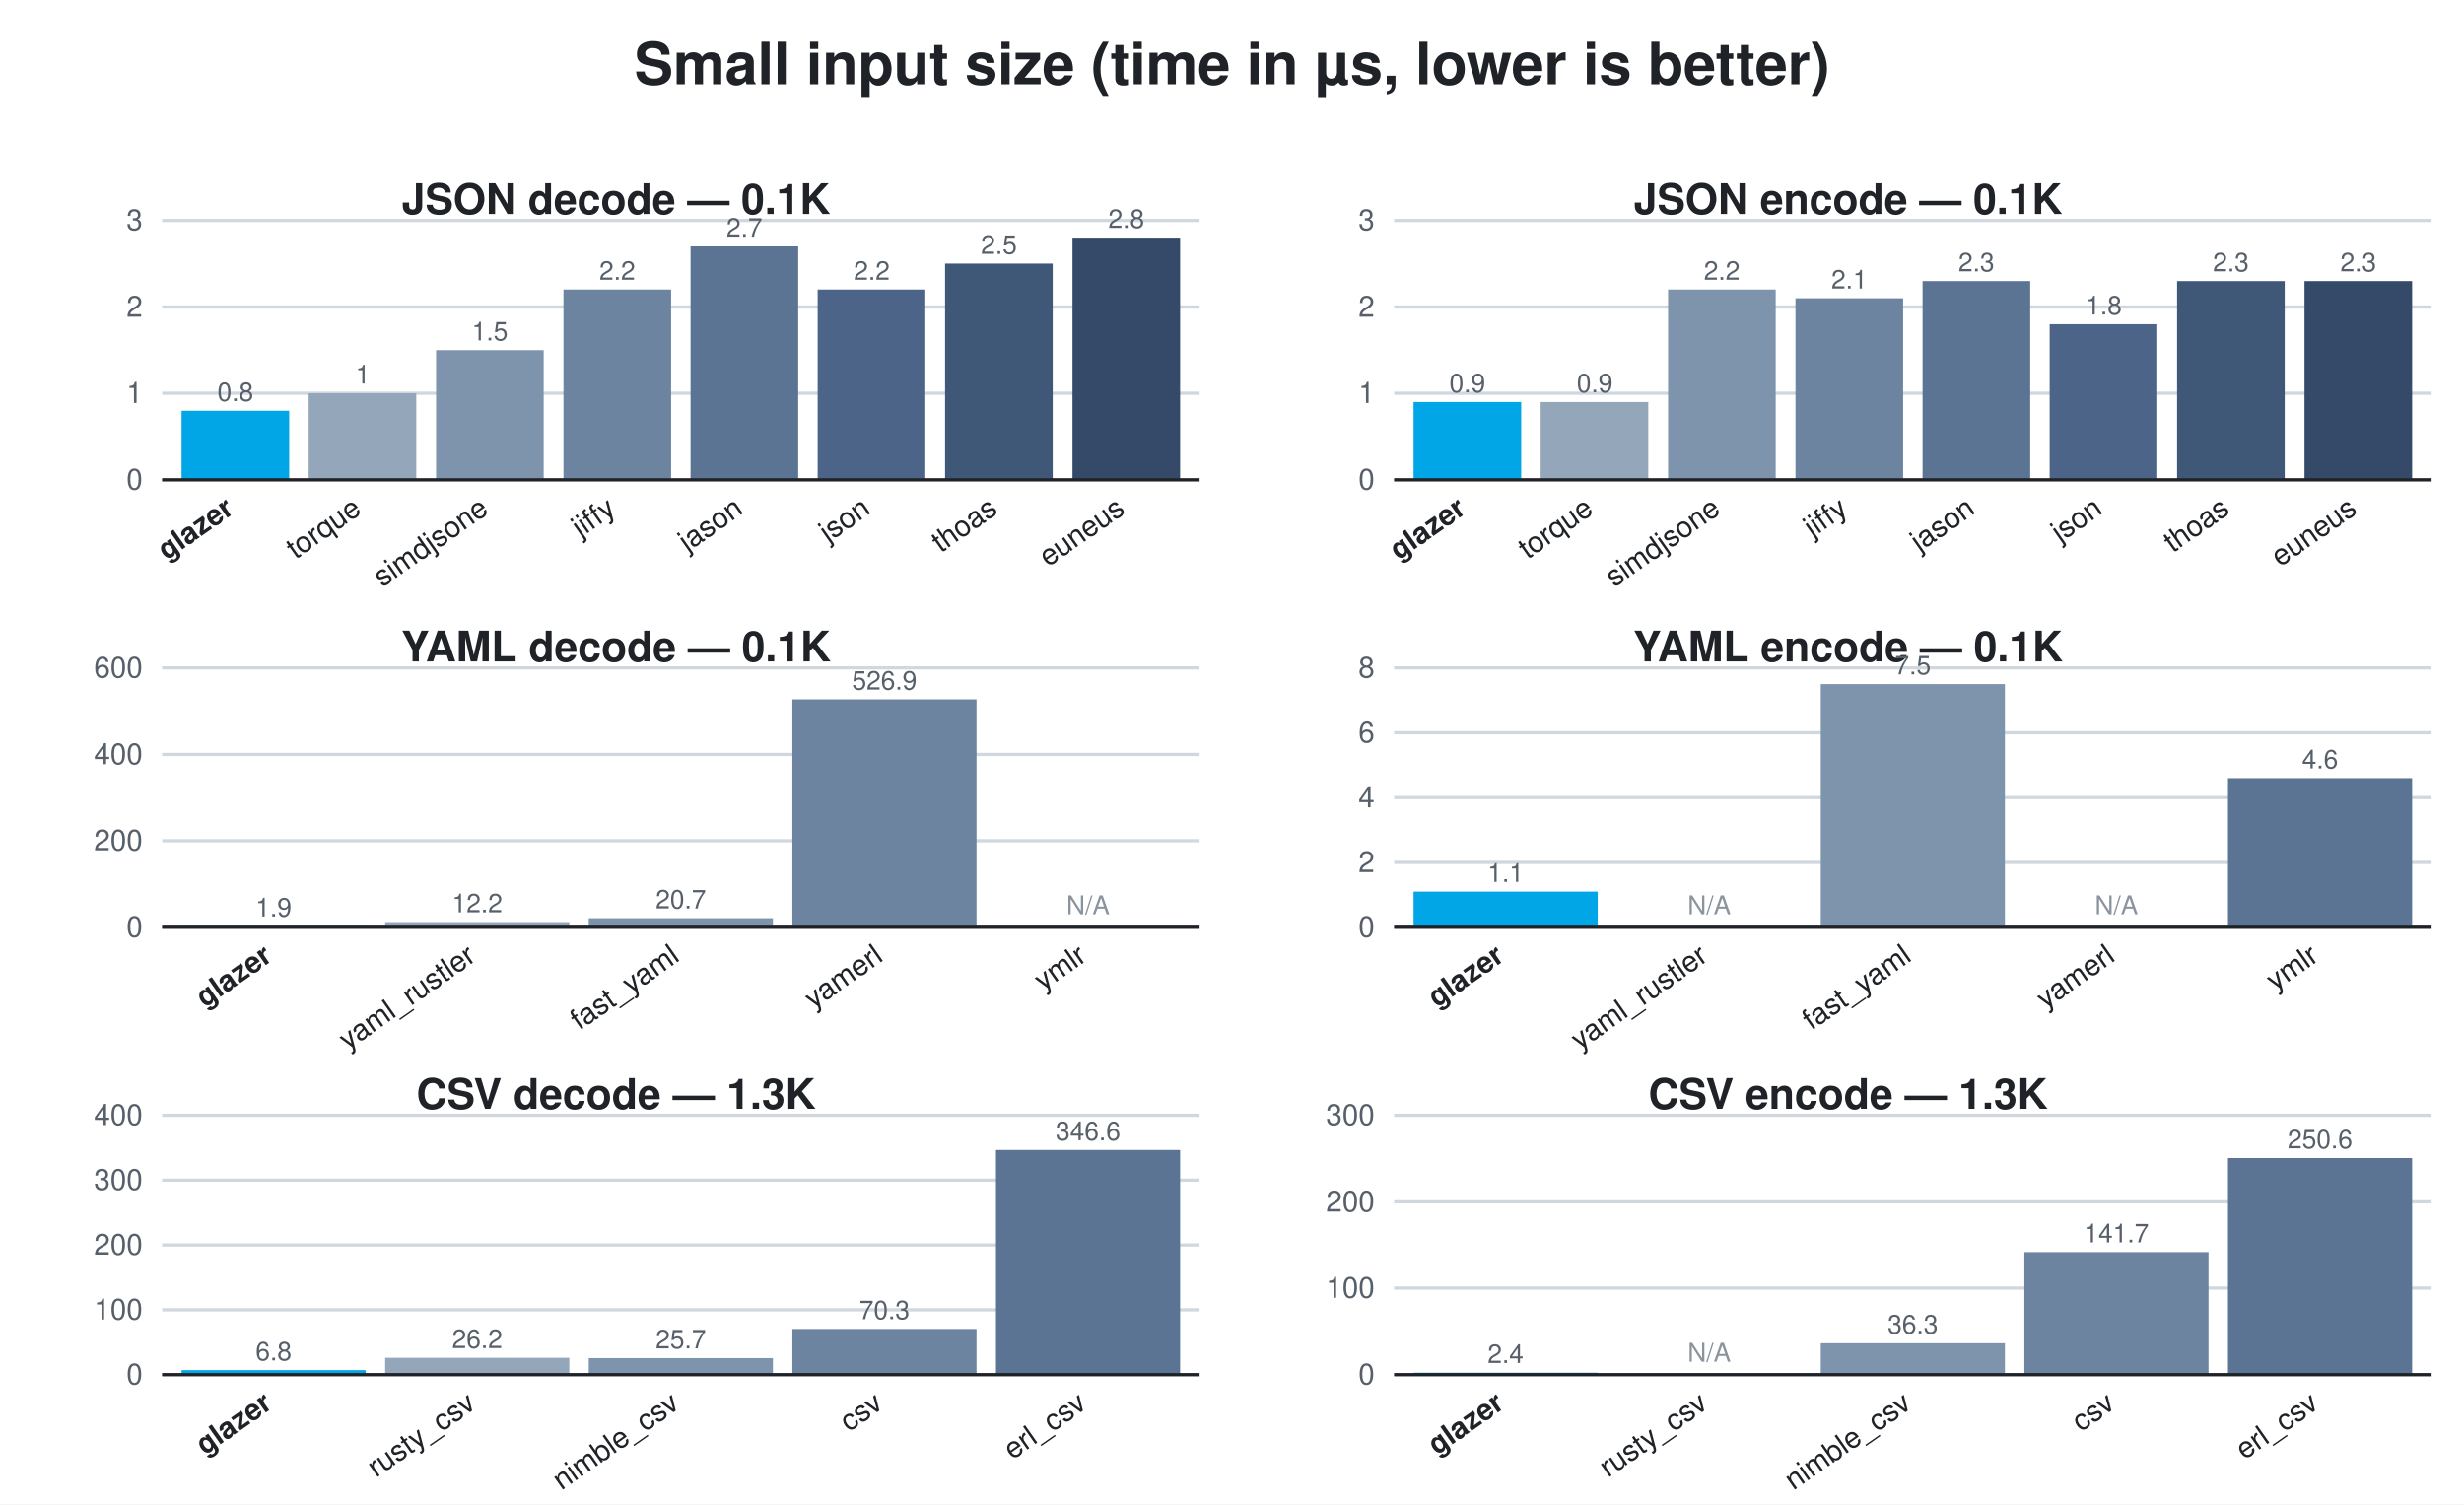
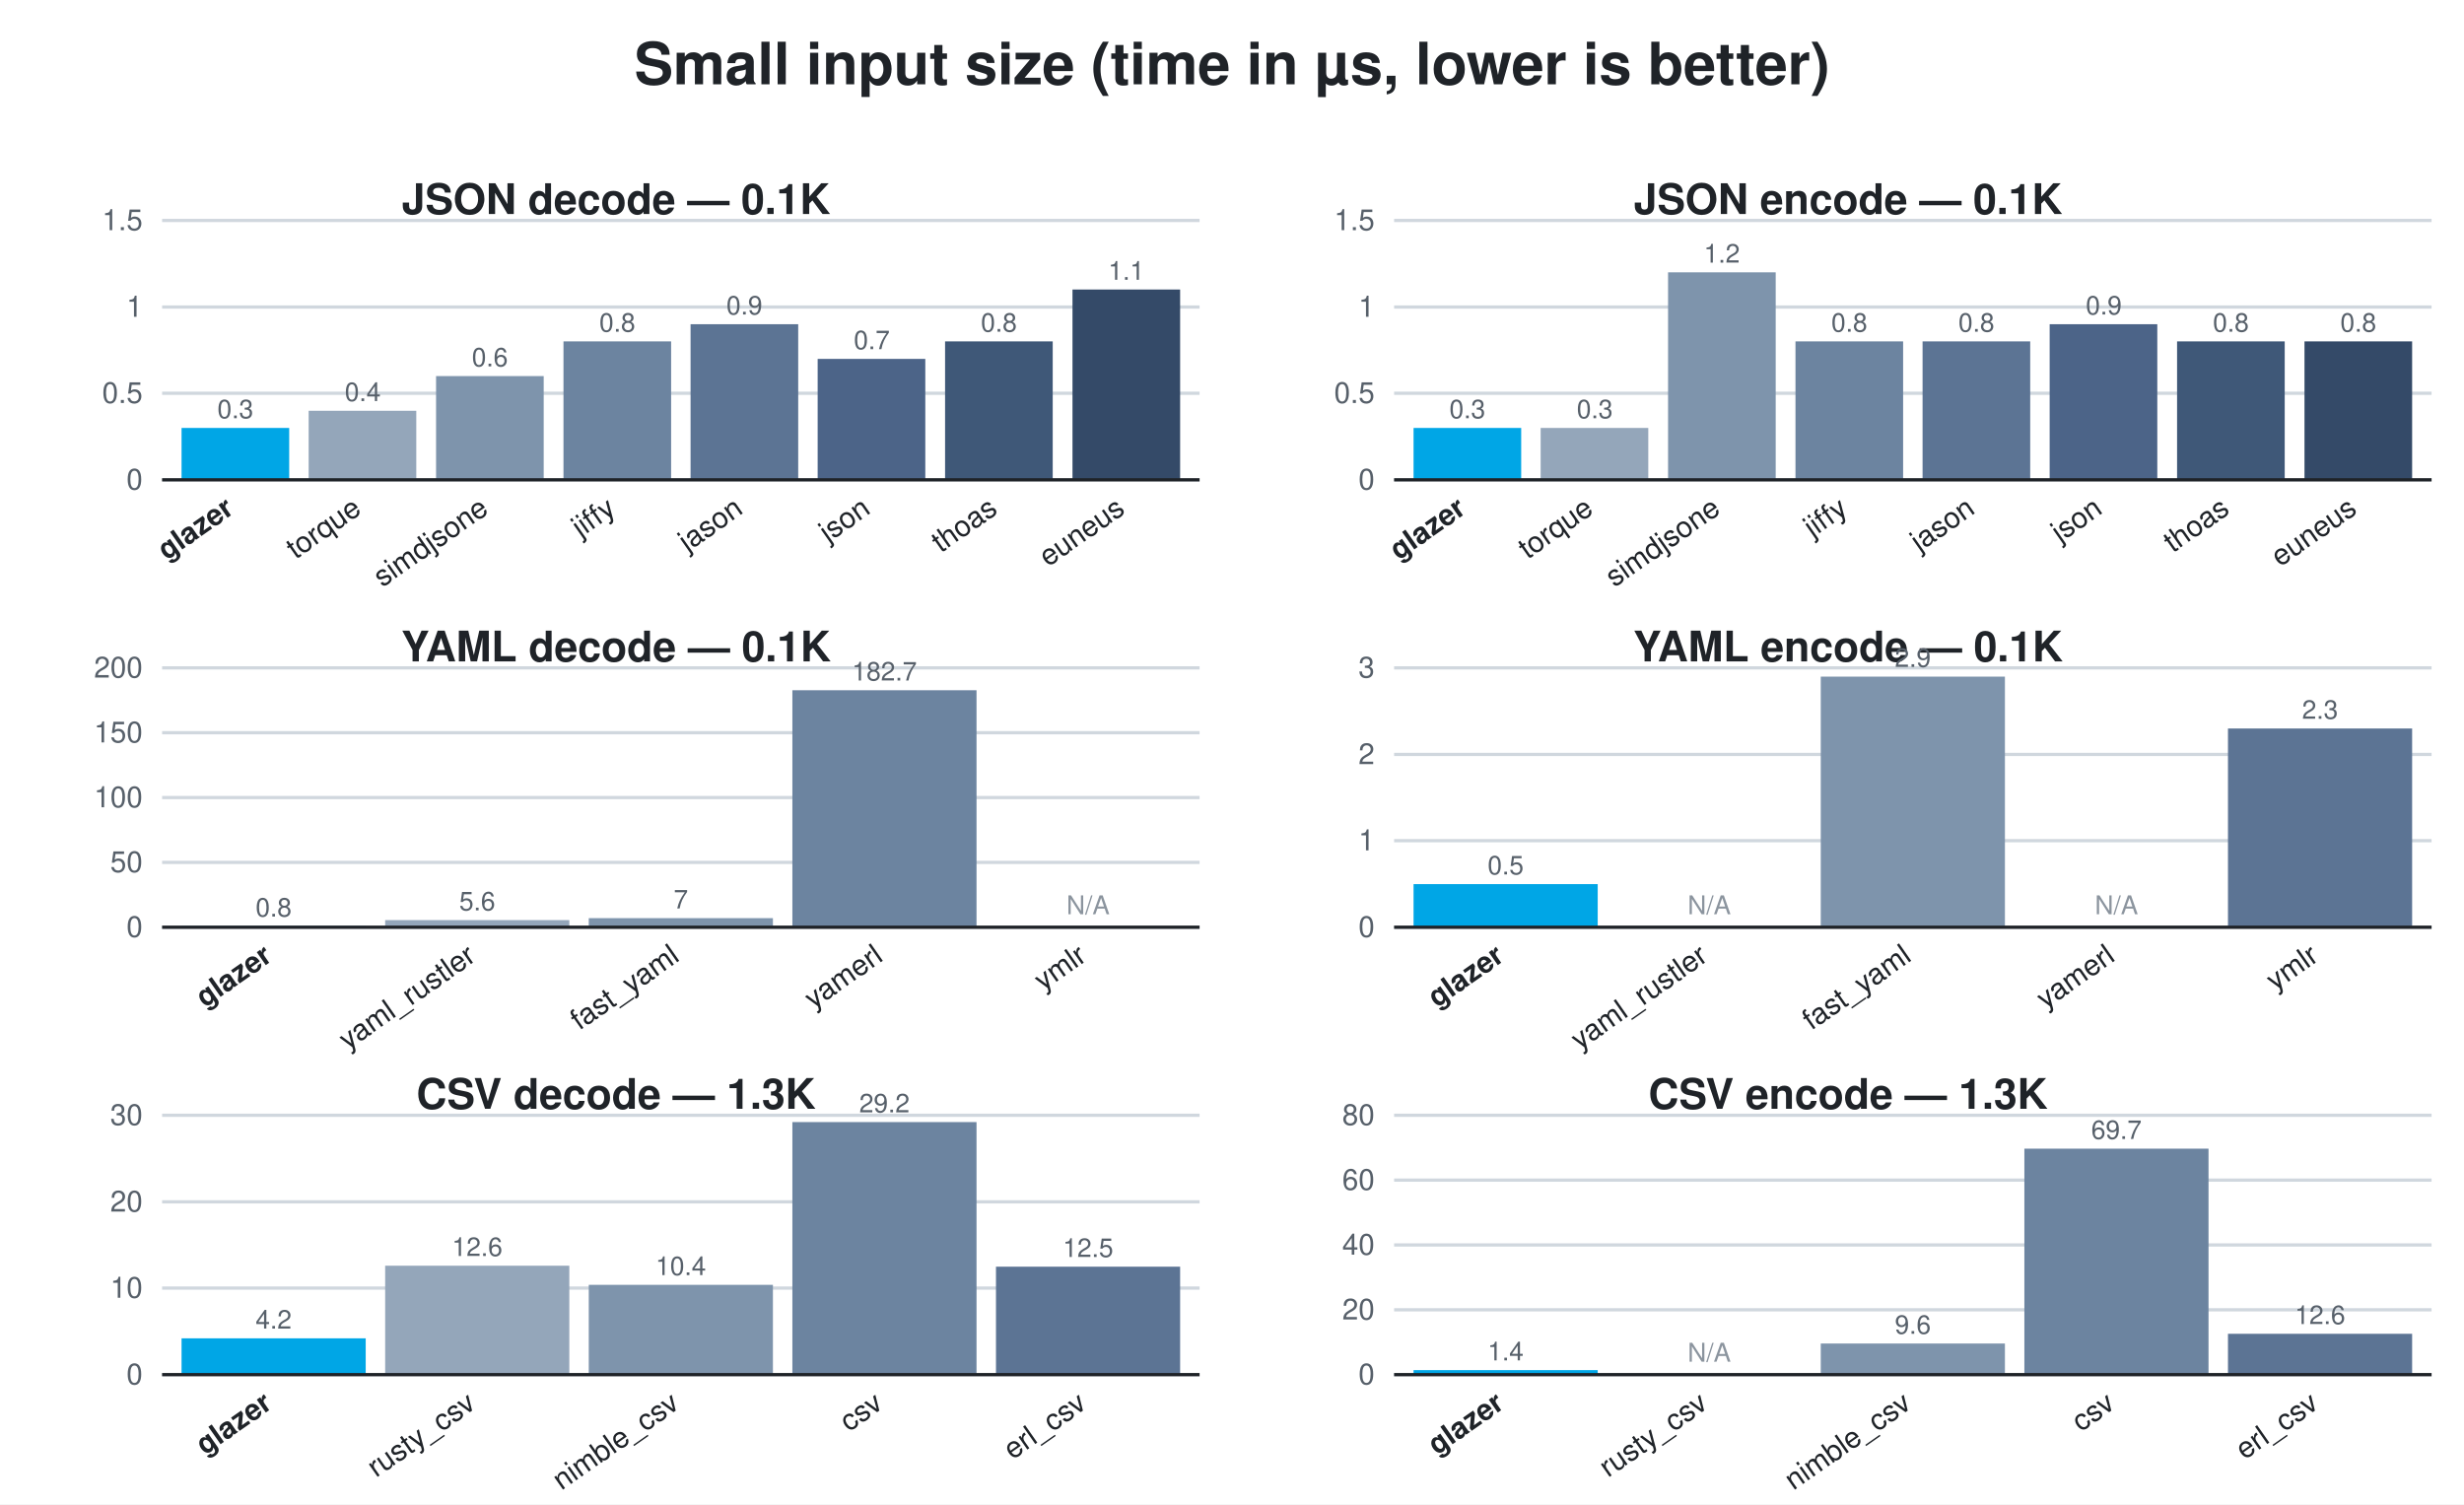
<svg xmlns="http://www.w3.org/2000/svg" width="760" height="464" viewBox="0 0 760 464" font-family="Helvetica, Arial, sans-serif">
  <style>
    .bg     { fill: #ffffff; }
    .fg     { fill: #1f2328; }
    .muted  { fill: #57606a; }
    .faint  { fill: #8b949e; }
    .grid   { stroke: #d0d7de; }
    .axis   { stroke: #1f2328; }
    .bar-0 { fill: #aab8c8; }
    .bar-1 { fill: #94a6ba; }
    .bar-2 { fill: #7e94ac; }
    .bar-3 { fill: #6c84a0; }
    .bar-4 { fill: #5c7494; }
    .bar-5 { fill: #4c6488; }
    .bar-6 { fill: #3f5878; }
    .bar-7 { fill: #344a68; }
    .bar-8 { fill: #2a3c58; }
    .bar-9 { fill: #1f2e48; }
    .bar-glazer { fill: #00a6e6; }
    @media (prefers-color-scheme: dark) {
      .bg     { fill: #0d1117; }
      .fg     { fill: #e6edf3; }
      .muted  { fill: #c9d1d9; }
      .faint  { fill: #8b949e; }
      .grid   { stroke: #30363d; }
      .axis   { stroke: #e6edf3; }
      .bar-0 { fill: #9aacc0; }
      .bar-1 { fill: #8398b0; }
      .bar-2 { fill: #6e84a0; }
      .bar-3 { fill: #5c7290; }
      .bar-4 { fill: #4c6080; }
      .bar-5 { fill: #3e5070; }
      .bar-6 { fill: #324060; }
      .bar-7 { fill: #283450; }
      .bar-8 { fill: #1f2840; }
      .bar-9 { fill: #161c30; }
      .bar-glazer { fill: #00b5fe; }
    }
  </style>
  <rect width="760" height="464" class="bg" />
  <text x="380.0" y="26" text-anchor="middle" font-size="18" font-weight="bold" class="fg">Small input size (time in µs, lower is better)</text>
  <text x="190.0" y="66.0" text-anchor="middle" font-size="13" font-weight="bold" class="fg">JSON decode — 0.1K</text>
  <line x1="50.0" y1="148.0" x2="370.0" y2="148.0" class="grid" stroke-width="1" />
  <text x="44.0" y="151.0" text-anchor="end" font-size="9" class="muted">0</text>
  <line x1="50.0" y1="121.3" x2="370.0" y2="121.3" class="grid" stroke-width="1" />
-   <text x="44.0" y="124.3" text-anchor="end" font-size="9" class="muted">1</text>
+   <text x="44.0" y="124.3" text-anchor="end" font-size="9" class="muted">0.5</text>
  <line x1="50.0" y1="94.7" x2="370.0" y2="94.7" class="grid" stroke-width="1" />
-   <text x="44.0" y="97.7" text-anchor="end" font-size="9" class="muted">2</text>
+   <text x="44.0" y="97.7" text-anchor="end" font-size="9" class="muted">1</text>
  <line x1="50.0" y1="68.0" x2="370.0" y2="68.0" class="grid" stroke-width="1" />
-   <text x="44.0" y="71.0" text-anchor="end" font-size="9" class="muted">3</text>
-   <rect x="56.0" y="126.7" width="33.2" height="21.3" class="bar-glazer" />
-   <text x="72.6" y="123.7" text-anchor="middle" font-size="8" class="muted">0.8</text>
+   <text x="44.0" y="71.0" text-anchor="end" font-size="9" class="muted">1.5</text>
+   <rect x="56.0" y="132.0" width="33.2" height="16.0" class="bar-glazer" />
+   <text x="72.6" y="129.0" text-anchor="middle" font-size="8" class="muted">0.3</text>
  <text x="72.6" y="158.0" text-anchor="end" font-size="9" class="fg" font-weight="bold" transform="rotate(-35 72.6,158.0)">glazer</text>
-   <rect x="95.2" y="121.3" width="33.2" height="26.7" class="bar-1" />
-   <text x="111.9" y="118.3" text-anchor="middle" font-size="8" class="muted">1</text>
+   <rect x="95.2" y="126.7" width="33.2" height="21.3" class="bar-1" />
+   <text x="111.9" y="123.7" text-anchor="middle" font-size="8" class="muted">0.4</text>
  <text x="111.9" y="158.0" text-anchor="end" font-size="9" class="fg" transform="rotate(-35 111.9,158.0)">torque</text>
-   <rect x="134.5" y="108.0" width="33.2" height="40.0" class="bar-2" />
-   <text x="151.1" y="105.0" text-anchor="middle" font-size="8" class="muted">1.5</text>
+   <rect x="134.5" y="116.0" width="33.2" height="32.0" class="bar-2" />
+   <text x="151.1" y="113.0" text-anchor="middle" font-size="8" class="muted">0.6</text>
  <text x="151.1" y="158.0" text-anchor="end" font-size="9" class="fg" transform="rotate(-35 151.1,158.0)">simdjsone</text>
-   <rect x="173.8" y="89.3" width="33.2" height="58.7" class="bar-3" />
-   <text x="190.4" y="86.3" text-anchor="middle" font-size="8" class="muted">2.2</text>
+   <rect x="173.8" y="105.3" width="33.2" height="42.7" class="bar-3" />
+   <text x="190.4" y="102.3" text-anchor="middle" font-size="8" class="muted">0.8</text>
  <text x="190.4" y="158.0" text-anchor="end" font-size="9" class="fg" transform="rotate(-35 190.4,158.0)">jiffy</text>
-   <rect x="213.0" y="76.0" width="33.2" height="72.0" class="bar-4" />
-   <text x="229.6" y="73.0" text-anchor="middle" font-size="8" class="muted">2.7</text>
+   <rect x="213.0" y="100.0" width="33.2" height="48.0" class="bar-4" />
+   <text x="229.6" y="97.0" text-anchor="middle" font-size="8" class="muted">0.9</text>
  <text x="229.6" y="158.0" text-anchor="end" font-size="9" class="fg" transform="rotate(-35 229.6,158.0)">jason</text>
-   <rect x="252.2" y="89.3" width="33.2" height="58.7" class="bar-5" />
-   <text x="268.9" y="86.3" text-anchor="middle" font-size="8" class="muted">2.2</text>
+   <rect x="252.2" y="110.7" width="33.2" height="37.3" class="bar-5" />
+   <text x="268.9" y="107.7" text-anchor="middle" font-size="8" class="muted">0.7</text>
  <text x="268.9" y="158.0" text-anchor="end" font-size="9" class="fg" transform="rotate(-35 268.9,158.0)">json</text>
-   <rect x="291.5" y="81.3" width="33.2" height="66.7" class="bar-6" />
-   <text x="308.1" y="78.3" text-anchor="middle" font-size="8" class="muted">2.5</text>
+   <rect x="291.5" y="105.3" width="33.2" height="42.7" class="bar-6" />
+   <text x="308.1" y="102.3" text-anchor="middle" font-size="8" class="muted">0.8</text>
  <text x="308.1" y="158.0" text-anchor="end" font-size="9" class="fg" transform="rotate(-35 308.1,158.0)">thoas</text>
-   <rect x="330.8" y="73.3" width="33.2" height="74.7" class="bar-7" />
-   <text x="347.4" y="70.3" text-anchor="middle" font-size="8" class="muted">2.8</text>
+   <rect x="330.8" y="89.3" width="33.2" height="58.7" class="bar-7" />
+   <text x="347.4" y="86.3" text-anchor="middle" font-size="8" class="muted">1.1</text>
  <text x="347.4" y="158.0" text-anchor="end" font-size="9" class="fg" transform="rotate(-35 347.4,158.0)">euneus</text>
  <line x1="50.0" y1="148.0" x2="370.0" y2="148.0" class="axis" stroke-width="1" />
  <text x="570.0" y="66.0" text-anchor="middle" font-size="13" font-weight="bold" class="fg">JSON encode — 0.1K</text>
  <line x1="430.0" y1="148.0" x2="750.0" y2="148.0" class="grid" stroke-width="1" />
  <text x="424.0" y="151.0" text-anchor="end" font-size="9" class="muted">0</text>
  <line x1="430.0" y1="121.3" x2="750.0" y2="121.3" class="grid" stroke-width="1" />
-   <text x="424.0" y="124.3" text-anchor="end" font-size="9" class="muted">1</text>
+   <text x="424.0" y="124.3" text-anchor="end" font-size="9" class="muted">0.5</text>
  <line x1="430.0" y1="94.7" x2="750.0" y2="94.7" class="grid" stroke-width="1" />
-   <text x="424.0" y="97.7" text-anchor="end" font-size="9" class="muted">2</text>
+   <text x="424.0" y="97.7" text-anchor="end" font-size="9" class="muted">1</text>
  <line x1="430.0" y1="68.0" x2="750.0" y2="68.0" class="grid" stroke-width="1" />
-   <text x="424.0" y="71.0" text-anchor="end" font-size="9" class="muted">3</text>
-   <rect x="436.0" y="124.0" width="33.2" height="24.0" class="bar-glazer" />
-   <text x="452.6" y="121.0" text-anchor="middle" font-size="8" class="muted">0.9</text>
+   <text x="424.0" y="71.0" text-anchor="end" font-size="9" class="muted">1.5</text>
+   <rect x="436.0" y="132.0" width="33.2" height="16.0" class="bar-glazer" />
+   <text x="452.6" y="129.0" text-anchor="middle" font-size="8" class="muted">0.3</text>
  <text x="452.6" y="158.0" text-anchor="end" font-size="9" class="fg" font-weight="bold" transform="rotate(-35 452.6,158.0)">glazer</text>
-   <rect x="475.2" y="124.0" width="33.2" height="24.0" class="bar-1" />
-   <text x="491.9" y="121.0" text-anchor="middle" font-size="8" class="muted">0.9</text>
+   <rect x="475.2" y="132.0" width="33.2" height="16.0" class="bar-1" />
+   <text x="491.9" y="129.0" text-anchor="middle" font-size="8" class="muted">0.3</text>
  <text x="491.9" y="158.0" text-anchor="end" font-size="9" class="fg" transform="rotate(-35 491.9,158.0)">torque</text>
-   <rect x="514.5" y="89.3" width="33.2" height="58.7" class="bar-2" />
-   <text x="531.1" y="86.3" text-anchor="middle" font-size="8" class="muted">2.2</text>
+   <rect x="514.5" y="84.0" width="33.2" height="64.0" class="bar-2" />
+   <text x="531.1" y="81.0" text-anchor="middle" font-size="8" class="muted">1.2</text>
  <text x="531.1" y="158.0" text-anchor="end" font-size="9" class="fg" transform="rotate(-35 531.1,158.0)">simdjsone</text>
-   <rect x="553.8" y="92.0" width="33.2" height="56.0" class="bar-3" />
-   <text x="570.4" y="89.0" text-anchor="middle" font-size="8" class="muted">2.1</text>
+   <rect x="553.8" y="105.3" width="33.2" height="42.7" class="bar-3" />
+   <text x="570.4" y="102.3" text-anchor="middle" font-size="8" class="muted">0.8</text>
  <text x="570.4" y="158.0" text-anchor="end" font-size="9" class="fg" transform="rotate(-35 570.4,158.0)">jiffy</text>
-   <rect x="593.0" y="86.7" width="33.2" height="61.3" class="bar-4" />
-   <text x="609.6" y="83.7" text-anchor="middle" font-size="8" class="muted">2.3</text>
+   <rect x="593.0" y="105.3" width="33.2" height="42.7" class="bar-4" />
+   <text x="609.6" y="102.3" text-anchor="middle" font-size="8" class="muted">0.8</text>
  <text x="609.6" y="158.0" text-anchor="end" font-size="9" class="fg" transform="rotate(-35 609.6,158.0)">jason</text>
  <rect x="632.2" y="100.0" width="33.2" height="48.0" class="bar-5" />
-   <text x="648.9" y="97.0" text-anchor="middle" font-size="8" class="muted">1.8</text>
+   <text x="648.9" y="97.0" text-anchor="middle" font-size="8" class="muted">0.9</text>
  <text x="648.9" y="158.0" text-anchor="end" font-size="9" class="fg" transform="rotate(-35 648.9,158.0)">json</text>
-   <rect x="671.5" y="86.7" width="33.2" height="61.3" class="bar-6" />
-   <text x="688.1" y="83.7" text-anchor="middle" font-size="8" class="muted">2.3</text>
+   <rect x="671.5" y="105.3" width="33.2" height="42.7" class="bar-6" />
+   <text x="688.1" y="102.3" text-anchor="middle" font-size="8" class="muted">0.8</text>
  <text x="688.1" y="158.0" text-anchor="end" font-size="9" class="fg" transform="rotate(-35 688.1,158.0)">thoas</text>
-   <rect x="710.8" y="86.7" width="33.2" height="61.3" class="bar-7" />
-   <text x="727.4" y="83.7" text-anchor="middle" font-size="8" class="muted">2.3</text>
+   <rect x="710.8" y="105.3" width="33.2" height="42.7" class="bar-7" />
+   <text x="727.4" y="102.3" text-anchor="middle" font-size="8" class="muted">0.8</text>
  <text x="727.4" y="158.0" text-anchor="end" font-size="9" class="fg" transform="rotate(-35 727.4,158.0)">euneus</text>
  <line x1="430.0" y1="148.0" x2="750.0" y2="148.0" class="axis" stroke-width="1" />
  <text x="190.0" y="204.0" text-anchor="middle" font-size="13" font-weight="bold" class="fg">YAML decode — 0.1K</text>
  <line x1="50.0" y1="286.0" x2="370.0" y2="286.0" class="grid" stroke-width="1" />
  <text x="44.0" y="289.0" text-anchor="end" font-size="9" class="muted">0</text>
-   <line x1="50.0" y1="259.3" x2="370.0" y2="259.3" class="grid" stroke-width="1" />
-   <text x="44.0" y="262.3" text-anchor="end" font-size="9" class="muted">200</text>
-   <line x1="50.0" y1="232.7" x2="370.0" y2="232.7" class="grid" stroke-width="1" />
-   <text x="44.0" y="235.7" text-anchor="end" font-size="9" class="muted">400</text>
+   <line x1="50.0" y1="266.0" x2="370.0" y2="266.0" class="grid" stroke-width="1" />
+   <text x="44.0" y="269.0" text-anchor="end" font-size="9" class="muted">50</text>
+   <line x1="50.0" y1="246.0" x2="370.0" y2="246.0" class="grid" stroke-width="1" />
+   <text x="44.0" y="249.0" text-anchor="end" font-size="9" class="muted">100</text>
+   <line x1="50.0" y1="226.0" x2="370.0" y2="226.0" class="grid" stroke-width="1" />
+   <text x="44.0" y="229.0" text-anchor="end" font-size="9" class="muted">150</text>
  <line x1="50.0" y1="206.0" x2="370.0" y2="206.0" class="grid" stroke-width="1" />
-   <text x="44.0" y="209.0" text-anchor="end" font-size="9" class="muted">600</text>
+   <text x="44.0" y="209.0" text-anchor="end" font-size="9" class="muted">200</text>
  <rect x="56.0" y="285.7" width="56.8" height="0.3" class="bar-glazer" />
-   <text x="84.4" y="282.7" text-anchor="middle" font-size="8" class="muted">1.9</text>
+   <text x="84.4" y="282.7" text-anchor="middle" font-size="8" class="muted">0.8</text>
  <text x="84.4" y="296.0" text-anchor="end" font-size="9" class="fg" font-weight="bold" transform="rotate(-35 84.4,296.0)">glazer</text>
-   <rect x="118.8" y="284.4" width="56.8" height="1.6" class="bar-1" />
-   <text x="147.2" y="281.4" text-anchor="middle" font-size="8" class="muted">12.2</text>
+   <rect x="118.8" y="283.8" width="56.8" height="2.2" class="bar-1" />
+   <text x="147.2" y="280.8" text-anchor="middle" font-size="8" class="muted">5.6</text>
  <text x="147.2" y="296.0" text-anchor="end" font-size="9" class="fg" transform="rotate(-35 147.2,296.0)">yaml_rustler</text>
  <rect x="181.6" y="283.2" width="56.8" height="2.8" class="bar-2" />
-   <text x="210.0" y="280.2" text-anchor="middle" font-size="8" class="muted">20.7</text>
+   <text x="210.0" y="280.2" text-anchor="middle" font-size="8" class="muted">7</text>
  <text x="210.0" y="296.0" text-anchor="end" font-size="9" class="fg" transform="rotate(-35 210.0,296.0)">fast_yaml</text>
-   <rect x="244.4" y="215.7" width="56.8" height="70.3" class="bar-3" />
-   <text x="272.8" y="212.7" text-anchor="middle" font-size="8" class="muted">526.9</text>
+   <rect x="244.4" y="212.9" width="56.8" height="73.1" class="bar-3" />
+   <text x="272.8" y="209.9" text-anchor="middle" font-size="8" class="muted">182.7</text>
  <text x="272.8" y="296.0" text-anchor="end" font-size="9" class="fg" transform="rotate(-35 272.8,296.0)">yamerl</text>
  <text x="335.6" y="282.0" text-anchor="middle" font-size="8" class="faint">N/A</text>
  <text x="335.6" y="296.0" text-anchor="end" font-size="9" class="fg" transform="rotate(-35 335.6,296.0)">ymlr</text>
  <line x1="50.0" y1="286.0" x2="370.0" y2="286.0" class="axis" stroke-width="1" />
  <text x="570.0" y="204.0" text-anchor="middle" font-size="13" font-weight="bold" class="fg">YAML encode — 0.1K</text>
  <line x1="430.0" y1="286.0" x2="750.0" y2="286.0" class="grid" stroke-width="1" />
  <text x="424.0" y="289.0" text-anchor="end" font-size="9" class="muted">0</text>
-   <line x1="430.0" y1="266.0" x2="750.0" y2="266.0" class="grid" stroke-width="1" />
-   <text x="424.0" y="269.0" text-anchor="end" font-size="9" class="muted">2</text>
-   <line x1="430.0" y1="246.0" x2="750.0" y2="246.0" class="grid" stroke-width="1" />
-   <text x="424.0" y="249.0" text-anchor="end" font-size="9" class="muted">4</text>
-   <line x1="430.0" y1="226.0" x2="750.0" y2="226.0" class="grid" stroke-width="1" />
-   <text x="424.0" y="229.0" text-anchor="end" font-size="9" class="muted">6</text>
+   <line x1="430.0" y1="259.3" x2="750.0" y2="259.3" class="grid" stroke-width="1" />
+   <text x="424.0" y="262.3" text-anchor="end" font-size="9" class="muted">1</text>
+   <line x1="430.0" y1="232.7" x2="750.0" y2="232.7" class="grid" stroke-width="1" />
+   <text x="424.0" y="235.7" text-anchor="end" font-size="9" class="muted">2</text>
  <line x1="430.0" y1="206.0" x2="750.0" y2="206.0" class="grid" stroke-width="1" />
-   <text x="424.0" y="209.0" text-anchor="end" font-size="9" class="muted">8</text>
-   <rect x="436.0" y="275.0" width="56.8" height="11.0" class="bar-glazer" />
-   <text x="464.4" y="272.0" text-anchor="middle" font-size="8" class="muted">1.1</text>
+   <text x="424.0" y="209.0" text-anchor="end" font-size="9" class="muted">3</text>
+   <rect x="436.0" y="272.7" width="56.8" height="13.3" class="bar-glazer" />
+   <text x="464.4" y="269.7" text-anchor="middle" font-size="8" class="muted">0.5</text>
  <text x="464.4" y="296.0" text-anchor="end" font-size="9" class="fg" font-weight="bold" transform="rotate(-35 464.4,296.0)">glazer</text>
  <text x="527.2" y="282.0" text-anchor="middle" font-size="8" class="faint">N/A</text>
  <text x="527.2" y="296.0" text-anchor="end" font-size="9" class="fg" transform="rotate(-35 527.2,296.0)">yaml_rustler</text>
-   <rect x="561.6" y="211.0" width="56.8" height="75.0" class="bar-2" />
-   <text x="590.0" y="208.0" text-anchor="middle" font-size="8" class="muted">7.5</text>
+   <rect x="561.6" y="208.7" width="56.8" height="77.3" class="bar-2" />
+   <text x="590.0" y="205.7" text-anchor="middle" font-size="8" class="muted">2.9</text>
  <text x="590.0" y="296.0" text-anchor="end" font-size="9" class="fg" transform="rotate(-35 590.0,296.0)">fast_yaml</text>
  <text x="652.8" y="282.0" text-anchor="middle" font-size="8" class="faint">N/A</text>
  <text x="652.8" y="296.0" text-anchor="end" font-size="9" class="fg" transform="rotate(-35 652.8,296.0)">yamerl</text>
-   <rect x="687.2" y="240.0" width="56.8" height="46.0" class="bar-4" />
-   <text x="715.6" y="237.0" text-anchor="middle" font-size="8" class="muted">4.6</text>
+   <rect x="687.2" y="224.7" width="56.8" height="61.3" class="bar-4" />
+   <text x="715.6" y="221.7" text-anchor="middle" font-size="8" class="muted">2.3</text>
  <text x="715.6" y="296.0" text-anchor="end" font-size="9" class="fg" transform="rotate(-35 715.6,296.0)">ymlr</text>
  <line x1="430.0" y1="286.0" x2="750.0" y2="286.0" class="axis" stroke-width="1" />
  <text x="190.0" y="342.0" text-anchor="middle" font-size="13" font-weight="bold" class="fg">CSV decode — 1.3K</text>
  <line x1="50.0" y1="424.0" x2="370.0" y2="424.0" class="grid" stroke-width="1" />
  <text x="44.0" y="427.0" text-anchor="end" font-size="9" class="muted">0</text>
-   <line x1="50.0" y1="404.0" x2="370.0" y2="404.0" class="grid" stroke-width="1" />
-   <text x="44.0" y="407.0" text-anchor="end" font-size="9" class="muted">100</text>
-   <line x1="50.0" y1="384.0" x2="370.0" y2="384.0" class="grid" stroke-width="1" />
-   <text x="44.0" y="387.0" text-anchor="end" font-size="9" class="muted">200</text>
-   <line x1="50.0" y1="364.0" x2="370.0" y2="364.0" class="grid" stroke-width="1" />
-   <text x="44.0" y="367.0" text-anchor="end" font-size="9" class="muted">300</text>
+   <line x1="50.0" y1="397.3" x2="370.0" y2="397.3" class="grid" stroke-width="1" />
+   <text x="44.0" y="400.3" text-anchor="end" font-size="9" class="muted">10</text>
+   <line x1="50.0" y1="370.7" x2="370.0" y2="370.7" class="grid" stroke-width="1" />
+   <text x="44.0" y="373.7" text-anchor="end" font-size="9" class="muted">20</text>
  <line x1="50.0" y1="344.0" x2="370.0" y2="344.0" class="grid" stroke-width="1" />
-   <text x="44.0" y="347.0" text-anchor="end" font-size="9" class="muted">400</text>
-   <rect x="56.0" y="422.6" width="56.8" height="1.4" class="bar-glazer" />
-   <text x="84.4" y="419.6" text-anchor="middle" font-size="8" class="muted">6.8</text>
+   <text x="44.0" y="347.0" text-anchor="end" font-size="9" class="muted">30</text>
+   <rect x="56.0" y="412.8" width="56.8" height="11.2" class="bar-glazer" />
+   <text x="84.4" y="409.8" text-anchor="middle" font-size="8" class="muted">4.2</text>
  <text x="84.4" y="434.0" text-anchor="end" font-size="9" class="fg" font-weight="bold" transform="rotate(-35 84.4,434.0)">glazer</text>
-   <rect x="118.8" y="418.8" width="56.8" height="5.2" class="bar-1" />
-   <text x="147.2" y="415.8" text-anchor="middle" font-size="8" class="muted">26.2</text>
+   <rect x="118.8" y="390.4" width="56.8" height="33.6" class="bar-1" />
+   <text x="147.2" y="387.4" text-anchor="middle" font-size="8" class="muted">12.6</text>
  <text x="147.2" y="434.0" text-anchor="end" font-size="9" class="fg" transform="rotate(-35 147.2,434.0)">rusty_csv</text>
-   <rect x="181.6" y="418.9" width="56.8" height="5.1" class="bar-2" />
-   <text x="210.0" y="415.9" text-anchor="middle" font-size="8" class="muted">25.7</text>
+   <rect x="181.6" y="396.3" width="56.8" height="27.7" class="bar-2" />
+   <text x="210.0" y="393.3" text-anchor="middle" font-size="8" class="muted">10.4</text>
  <text x="210.0" y="434.0" text-anchor="end" font-size="9" class="fg" transform="rotate(-35 210.0,434.0)">nimble_csv</text>
-   <rect x="244.4" y="409.9" width="56.8" height="14.1" class="bar-3" />
-   <text x="272.8" y="406.9" text-anchor="middle" font-size="8" class="muted">70.3</text>
+   <rect x="244.4" y="346.1" width="56.8" height="77.9" class="bar-3" />
+   <text x="272.8" y="343.1" text-anchor="middle" font-size="8" class="muted">29.2</text>
  <text x="272.8" y="434.0" text-anchor="end" font-size="9" class="fg" transform="rotate(-35 272.8,434.0)">csv</text>
-   <rect x="307.2" y="354.7" width="56.8" height="69.3" class="bar-4" />
-   <text x="335.6" y="351.7" text-anchor="middle" font-size="8" class="muted">346.6</text>
+   <rect x="307.2" y="390.7" width="56.8" height="33.3" class="bar-4" />
+   <text x="335.6" y="387.7" text-anchor="middle" font-size="8" class="muted">12.5</text>
  <text x="335.6" y="434.0" text-anchor="end" font-size="9" class="fg" transform="rotate(-35 335.6,434.0)">erl_csv</text>
  <line x1="50.0" y1="424.0" x2="370.0" y2="424.0" class="axis" stroke-width="1" />
  <text x="570.0" y="342.0" text-anchor="middle" font-size="13" font-weight="bold" class="fg">CSV encode — 1.3K</text>
  <line x1="430.0" y1="424.0" x2="750.0" y2="424.0" class="grid" stroke-width="1" />
  <text x="424.0" y="427.0" text-anchor="end" font-size="9" class="muted">0</text>
-   <line x1="430.0" y1="397.3" x2="750.0" y2="397.3" class="grid" stroke-width="1" />
-   <text x="424.0" y="400.3" text-anchor="end" font-size="9" class="muted">100</text>
-   <line x1="430.0" y1="370.7" x2="750.0" y2="370.7" class="grid" stroke-width="1" />
-   <text x="424.0" y="373.7" text-anchor="end" font-size="9" class="muted">200</text>
+   <line x1="430.0" y1="404.0" x2="750.0" y2="404.0" class="grid" stroke-width="1" />
+   <text x="424.0" y="407.0" text-anchor="end" font-size="9" class="muted">20</text>
+   <line x1="430.0" y1="384.0" x2="750.0" y2="384.0" class="grid" stroke-width="1" />
+   <text x="424.0" y="387.0" text-anchor="end" font-size="9" class="muted">40</text>
+   <line x1="430.0" y1="364.0" x2="750.0" y2="364.0" class="grid" stroke-width="1" />
+   <text x="424.0" y="367.0" text-anchor="end" font-size="9" class="muted">60</text>
  <line x1="430.0" y1="344.0" x2="750.0" y2="344.0" class="grid" stroke-width="1" />
-   <text x="424.0" y="347.0" text-anchor="end" font-size="9" class="muted">300</text>
-   <rect x="436.0" y="423.4" width="56.8" height="0.6" class="bar-glazer" />
-   <text x="464.4" y="420.4" text-anchor="middle" font-size="8" class="muted">2.4</text>
+   <text x="424.0" y="347.0" text-anchor="end" font-size="9" class="muted">80</text>
+   <rect x="436.0" y="422.6" width="56.8" height="1.4" class="bar-glazer" />
+   <text x="464.4" y="419.6" text-anchor="middle" font-size="8" class="muted">1.4</text>
  <text x="464.4" y="434.0" text-anchor="end" font-size="9" class="fg" font-weight="bold" transform="rotate(-35 464.4,434.0)">glazer</text>
  <text x="527.2" y="420.0" text-anchor="middle" font-size="8" class="faint">N/A</text>
  <text x="527.2" y="434.0" text-anchor="end" font-size="9" class="fg" transform="rotate(-35 527.2,434.0)">rusty_csv</text>
-   <rect x="561.6" y="414.3" width="56.8" height="9.7" class="bar-2" />
-   <text x="590.0" y="411.3" text-anchor="middle" font-size="8" class="muted">36.3</text>
+   <rect x="561.6" y="414.4" width="56.8" height="9.6" class="bar-2" />
+   <text x="590.0" y="411.4" text-anchor="middle" font-size="8" class="muted">9.6</text>
  <text x="590.0" y="434.0" text-anchor="end" font-size="9" class="fg" transform="rotate(-35 590.0,434.0)">nimble_csv</text>
-   <rect x="624.4" y="386.2" width="56.8" height="37.8" class="bar-3" />
-   <text x="652.8" y="383.2" text-anchor="middle" font-size="8" class="muted">141.7</text>
+   <rect x="624.4" y="354.3" width="56.8" height="69.7" class="bar-3" />
+   <text x="652.8" y="351.3" text-anchor="middle" font-size="8" class="muted">69.7</text>
  <text x="652.8" y="434.0" text-anchor="end" font-size="9" class="fg" transform="rotate(-35 652.8,434.0)">csv</text>
-   <rect x="687.2" y="357.2" width="56.8" height="66.8" class="bar-4" />
-   <text x="715.6" y="354.2" text-anchor="middle" font-size="8" class="muted">250.6</text>
+   <rect x="687.2" y="411.4" width="56.8" height="12.6" class="bar-4" />
+   <text x="715.6" y="408.4" text-anchor="middle" font-size="8" class="muted">12.6</text>
  <text x="715.6" y="434.0" text-anchor="end" font-size="9" class="fg" transform="rotate(-35 715.6,434.0)">erl_csv</text>
  <line x1="430.0" y1="424.0" x2="750.0" y2="424.0" class="axis" stroke-width="1" />
</svg>
